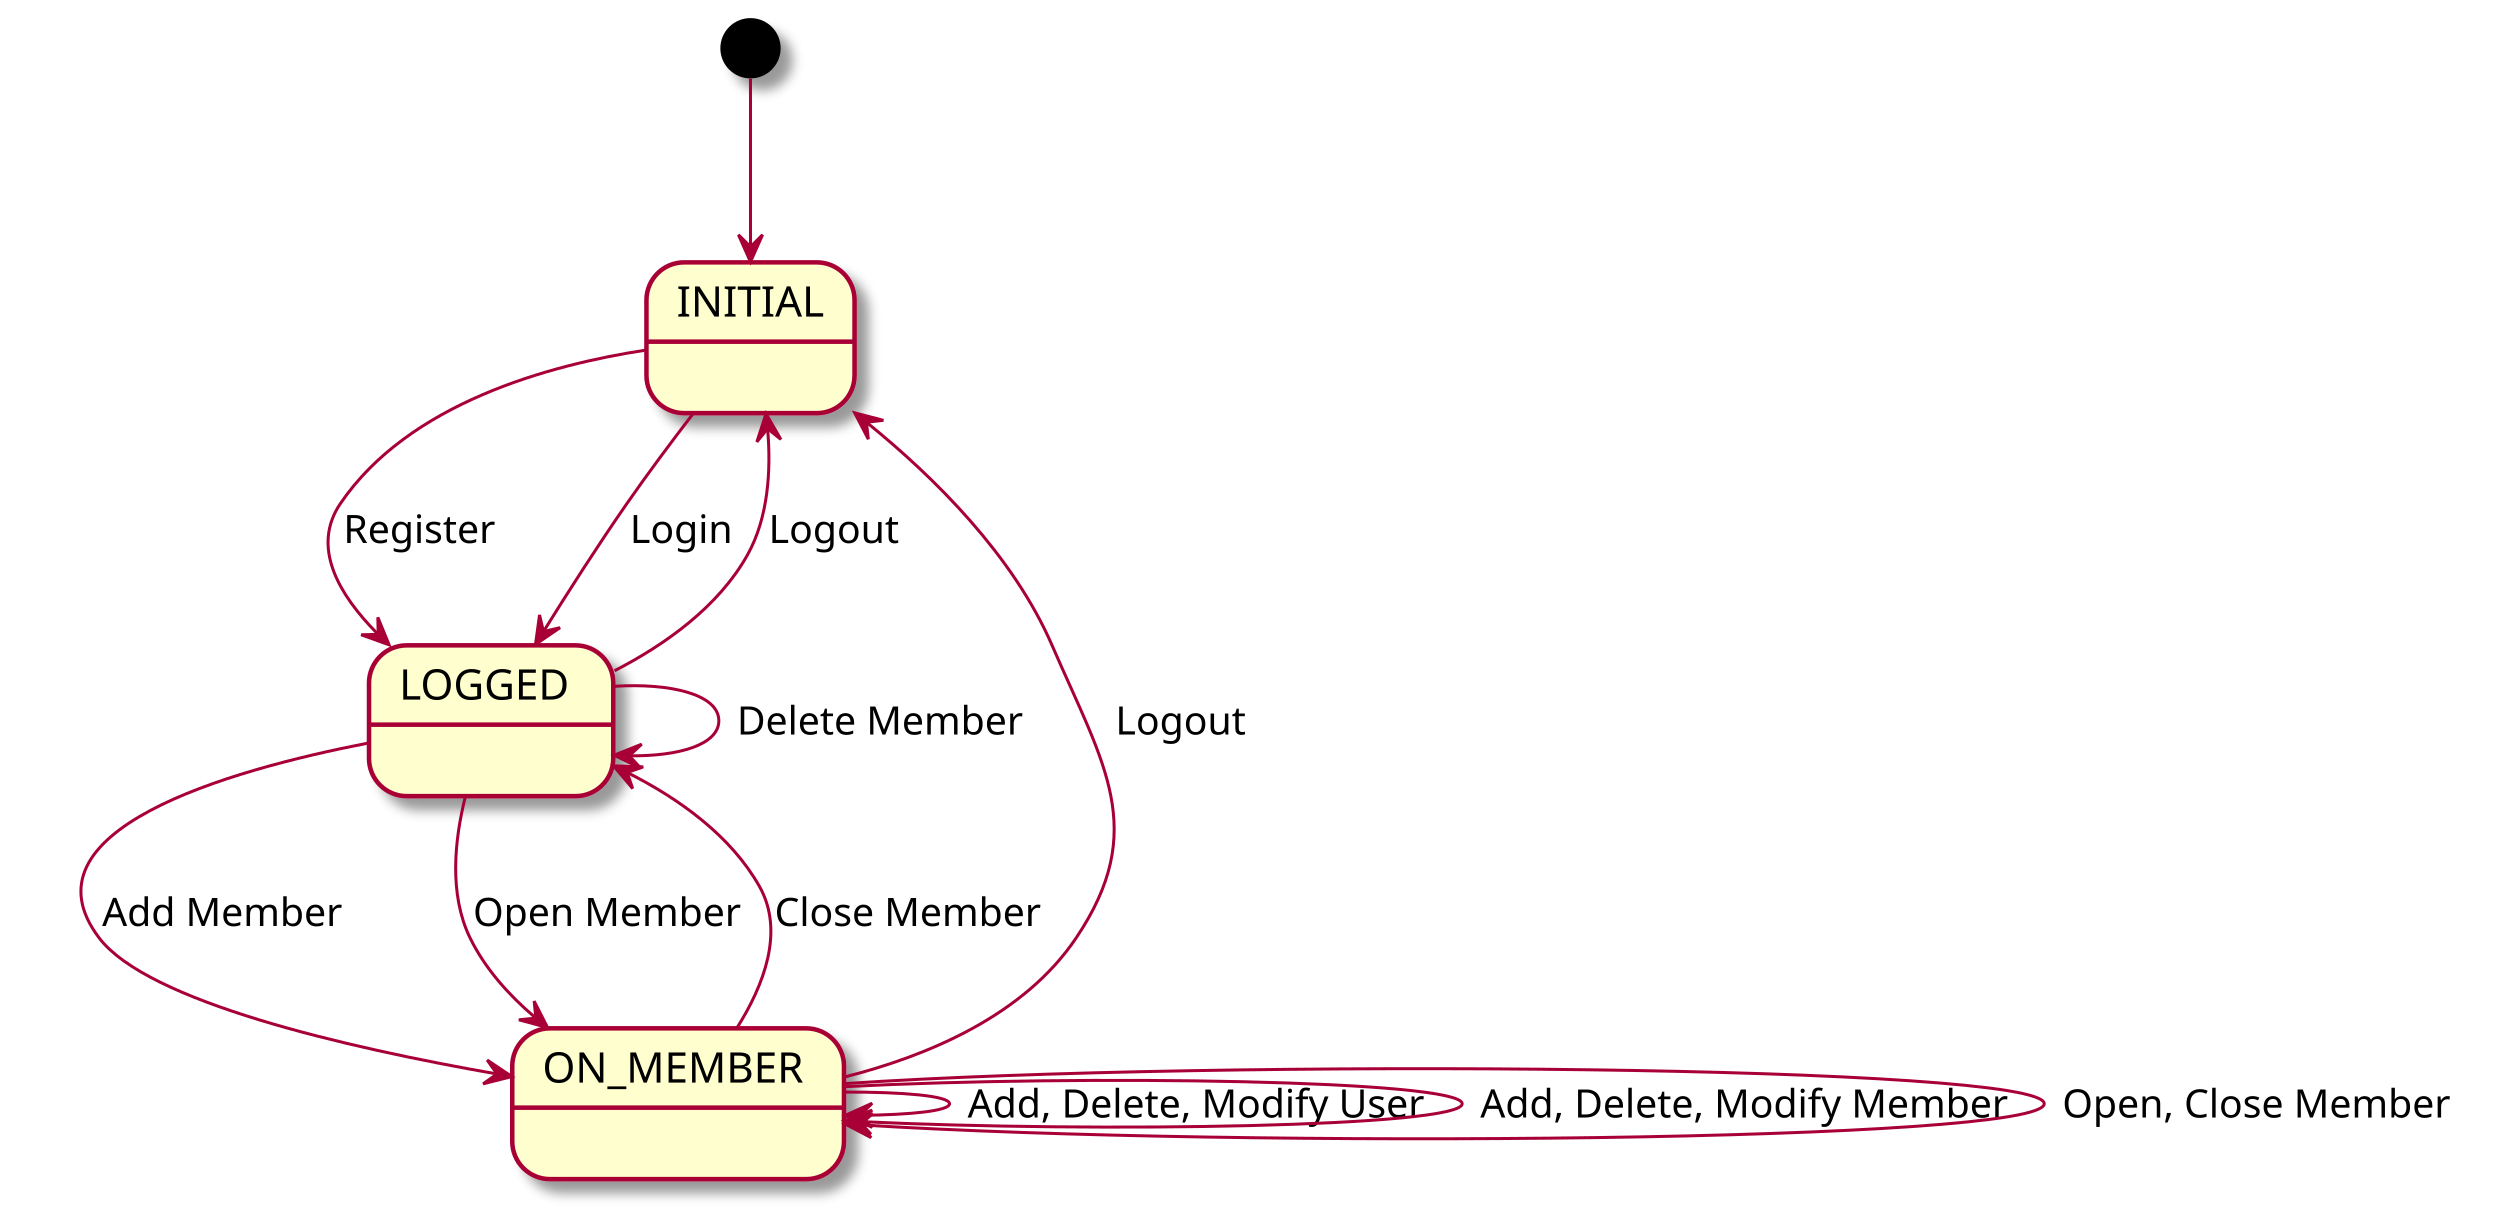
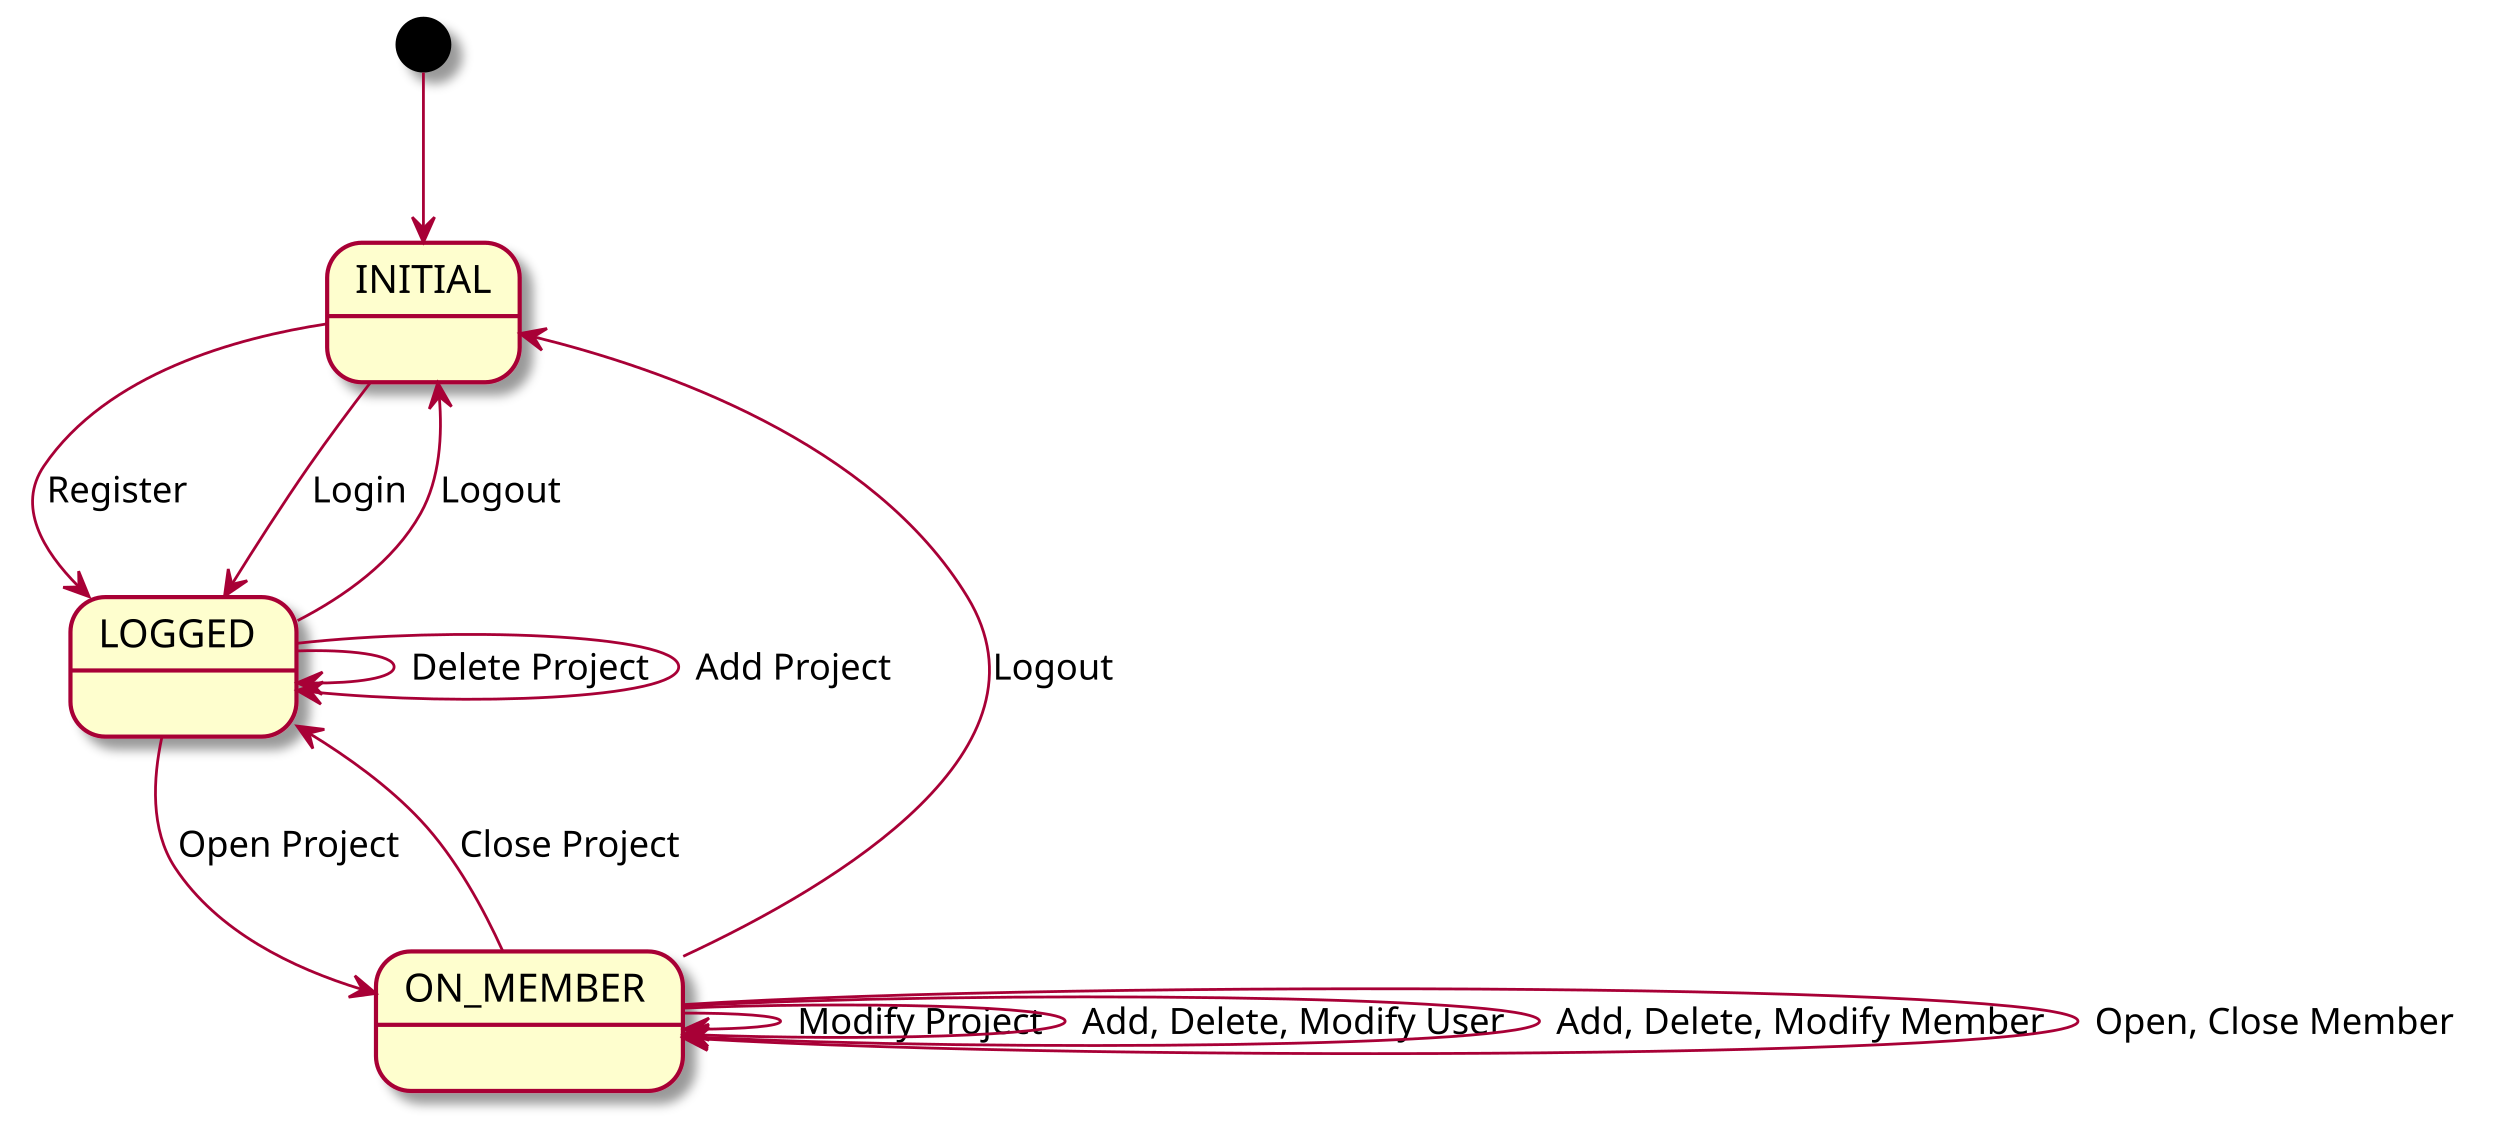
- <svg xmlns="http://www.w3.org/2000/svg" contentScriptType="application/ecmascript" contentStyleType="text/css" height="405px" preserveAspectRatio="none" style="width:829px;height:405px;background:#FFFFFF;" version="1.1" viewBox="0 0 829 405" width="829px" zoomAndPan="magnify">
+ <svg xmlns="http://www.w3.org/2000/svg" contentScriptType="application/ecmascript" contentStyleType="text/css" height="405px" preserveAspectRatio="none" style="width:896px;height:405px;background:#FFFFFF;" version="1.1" viewBox="0 0 896 405" width="896px" zoomAndPan="magnify">
  <defs>
-     <filter height="300%" id="fa3x22fm6qgmg" width="300%" x="-1" y="-1">
+     <filter height="300%" id="fac7utd83byqm" width="300%" x="-1" y="-1">
      <feGaussianBlur result="blurOut" stdDeviation="2.0" />
      <feColorMatrix in="blurOut" result="blurOut2" type="matrix" values="0 0 0 0 0 0 0 0 0 0 0 0 0 0 0 0 0 0 .4 0" />
      <feOffset dx="4.0" dy="4.0" in="blurOut2" result="blurOut3" />
      <feBlend in="SourceGraphic" in2="blurOut3" mode="normal" />
    </filter>
  </defs>
  <g>
    <g id="INITIAL">
-       <rect fill="#FEFECE" filter="url(#fa3x22fm6qgmg)" height="50" rx="12.5" ry="12.5" style="stroke:#A80036;stroke-width:1.5;" width="69" x="214.365" y="87" />
-       <line style="stroke:#A80036;stroke-width:1.5;" x1="214.365" x2="283.365" y1="113.297" y2="113.297" />
-       <text fill="#000000" font-family="sans-serif" font-size="14" lengthAdjust="spacing" textLength="49" x="224.365" y="104.995">INITIAL</text>
+       <rect fill="#FEFECE" filter="url(#fac7utd83byqm)" height="50" rx="12.5" ry="12.5" style="stroke:#A80036;stroke-width:1.5;" width="69" x="117.253" y="87" />
+       <line style="stroke:#A80036;stroke-width:1.5;" x1="117.253" x2="186.253" y1="113.297" y2="113.297" />
+       <text fill="#000000" font-family="sans-serif" font-size="14" lengthAdjust="spacing" textLength="49" x="127.253" y="104.995">INITIAL</text>
    </g>
    <g id="LOGGED">
-       <rect fill="#FEFECE" filter="url(#fa3x22fm6qgmg)" height="50" rx="12.5" ry="12.5" style="stroke:#A80036;stroke-width:1.5;" width="81" x="122.364" y="214" />
-       <line style="stroke:#A80036;stroke-width:1.5;" x1="122.364" x2="203.364" y1="240.297" y2="240.297" />
-       <text fill="#000000" font-family="sans-serif" font-size="14" lengthAdjust="spacing" textLength="61" x="132.364" y="231.995">LOGGED</text>
+       <rect fill="#FEFECE" filter="url(#fac7utd83byqm)" height="50" rx="12.5" ry="12.5" style="stroke:#A80036;stroke-width:1.5;" width="81" x="25.253" y="214" />
+       <line style="stroke:#A80036;stroke-width:1.5;" x1="25.253" x2="106.253" y1="240.297" y2="240.297" />
+       <text fill="#000000" font-family="sans-serif" font-size="14" lengthAdjust="spacing" textLength="61" x="35.253" y="231.995">LOGGED</text>
    </g>
    <g id="ON_MEMBER">
-       <rect fill="#FEFECE" filter="url(#fa3x22fm6qgmg)" height="50" rx="12.5" ry="12.5" style="stroke:#A80036;stroke-width:1.5;" width="110" x="169.865" y="341" />
-       <line style="stroke:#A80036;stroke-width:1.5;" x1="169.865" x2="279.865" y1="367.297" y2="367.297" />
-       <text fill="#000000" font-family="sans-serif" font-size="14" lengthAdjust="spacing" textLength="90" x="179.865" y="358.995">ON_MEMBER</text>
+       <rect fill="#FEFECE" filter="url(#fac7utd83byqm)" height="50" rx="12.5" ry="12.5" style="stroke:#A80036;stroke-width:1.5;" width="110" x="134.753" y="341" />
+       <line style="stroke:#A80036;stroke-width:1.5;" x1="134.753" x2="244.753" y1="367.297" y2="367.297" />
+       <text fill="#000000" font-family="sans-serif" font-size="14" lengthAdjust="spacing" textLength="90" x="144.753" y="358.995">ON_MEMBER</text>
    </g>
-     <ellipse cx="248.865" cy="16" fill="#000000" filter="url(#fa3x22fm6qgmg)" rx="10" ry="10" style="stroke:none;stroke-width:1.0;" />
-     <path d="M248.865,26.013 C248.865,38.698 248.865,62.409 248.865,81.57 " fill="none" id="*start-to-INITIAL" style="stroke:#A80036;stroke-width:1.0;" />
-     <polygon fill="#A80036" points="248.865,86.84,252.865,77.84,248.865,81.84,244.865,77.84,248.865,86.84" style="stroke:#A80036;stroke-width:1.0;" />
-     <path d="M214.245,116.082 C181.931,121.005 135.41,133.791 112.864,167 C103.112,181.366 112.254,197.176 125.265,210.223 " fill="none" id="INITIAL-to-LOGGED" style="stroke:#A80036;stroke-width:1.0;" />
-     <polygon fill="#A80036" points="129.024,213.827,125.293,204.712,125.414,210.368,119.758,210.489,129.024,213.827" style="stroke:#A80036;stroke-width:1.0;" />
-     <text fill="#000000" font-family="sans-serif" font-size="13" lengthAdjust="spacing" textLength="53" x="113.864" y="180.067">Register</text>
-     <path d="M229.847,137.14 C222.77,146.356 214.782,157.043 207.865,167 C198.364,180.676 188.393,196.265 180.258,209.346 " fill="none" id="INITIAL-to-LOGGED-1" style="stroke:#A80036;stroke-width:1.0;" />
-     <polygon fill="#A80036" points="177.573,213.679,185.714,208.137,180.207,209.429,178.915,203.922,177.573,213.679" style="stroke:#A80036;stroke-width:1.0;" />
-     <text fill="#000000" font-family="sans-serif" font-size="13" lengthAdjust="spacing" textLength="34" x="208.865" y="180.067">Login</text>
-     <path d="M203.782,222.42 C220.539,213.79 238.23,201.247 247.865,184 C254.818,171.554 255.693,155.863 254.562,142.399 " fill="none" id="LOGGED-to-INITIAL" style="stroke:#A80036;stroke-width:1.0;" />
-     <polygon fill="#A80036" points="254.016,137.168,250.974,146.535,254.536,142.141,258.93,145.703,254.016,137.168" style="stroke:#A80036;stroke-width:1.0;" />
-     <text fill="#000000" font-family="sans-serif" font-size="13" lengthAdjust="spacing" textLength="44" x="254.865" y="180.067">Logout</text>
-     <path d="M203.641,227.58 C222.217,226.414 238.365,230.221 238.365,239 C238.365,246.956 225.103,250.828 208.79,250.617 " fill="none" id="LOGGED-to-LOGGED" style="stroke:#A80036;stroke-width:1.0;" />
-     <polygon fill="#A80036" points="203.641,250.42,212.481,254.762,208.637,250.611,212.787,246.767,203.641,250.42" style="stroke:#A80036;stroke-width:1.0;" />
-     <text fill="#000000" font-family="sans-serif" font-size="13" lengthAdjust="spacing" textLength="98" x="244.365" y="243.567">Delete Member</text>
-     <path d="M122.258,246.367 C74.813,255.581 6,275.538 32.864,311 C48.885,332.147 114.52,347.326 164.633,356.105 " fill="none" id="LOGGED-to-ON_MEMBER" style="stroke:#A80036;stroke-width:1.0;" />
-     <polygon fill="#A80036" points="169.739,356.986,161.55,351.515,164.812,356.136,160.19,359.398,169.739,356.986" style="stroke:#A80036;stroke-width:1.0;" />
-     <text fill="#000000" font-family="sans-serif" font-size="13" lengthAdjust="spacing" textLength="81" x="33.864" y="307.067">Add Member</text>
-     <path d="M154.321,264.148 C150.727,278.442 148.812,296.525 155.865,311 C160.789,321.106 168.621,329.878 177.271,337.244 " fill="none" id="LOGGED-to-ON_MEMBER-1" style="stroke:#A80036;stroke-width:1.0;" />
-     <polygon fill="#A80036" points="181.574,340.746,177.12,331.962,177.696,337.589,172.069,338.166,181.574,340.746" style="stroke:#A80036;stroke-width:1.0;" />
-     <text fill="#000000" font-family="sans-serif" font-size="13" lengthAdjust="spacing" textLength="90" x="156.865" y="307.067">Open Member</text>
-     <path d="M244.368,340.861 C253.289,326.737 260.21,308.825 251.865,294 C242.302,277.013 224.999,264.754 208.175,256.255 " fill="none" id="ON_MEMBER-to-LOGGED" style="stroke:#A80036;stroke-width:1.0;" />
-     <polygon fill="#A80036" points="203.449,253.957,209.792,261.491,207.945,256.144,213.292,254.297,203.449,253.957" style="stroke:#A80036;stroke-width:1.0;" />
-     <text fill="#000000" font-family="sans-serif" font-size="13" lengthAdjust="spacing" textLength="91" x="256.865" y="307.067">Close Member</text>
-     <path d="M279.97,357.152 C307.992,350.065 339.682,336.594 356.865,311 C380.976,275.085 366.048,253.698 348.865,214 C335.946,184.154 309.824,158.27 287.518,140.178 " fill="none" id="ON_MEMBER-to-INITIAL" style="stroke:#A80036;stroke-width:1.0;" />
-     <polygon fill="#A80036" points="283.401,136.891,287.938,145.633,287.308,140.011,292.93,139.381,283.401,136.891" style="stroke:#A80036;stroke-width:1.0;" />
-     <text fill="#000000" font-family="sans-serif" font-size="13" lengthAdjust="spacing" textLength="44" x="369.865" y="243.567">Logout</text>
-     <path d="M280.233,362.126 C299.392,362.085 314.865,363.376 314.865,366 C314.865,368.378 302.157,369.661 285.515,369.851 " fill="none" id="ON_MEMBER-to-ON_MEMBER" style="stroke:#A80036;stroke-width:1.0;" />
-     <polygon fill="#A80036" points="280.233,369.874,289.251,373.833,285.233,369.851,289.214,365.833,280.233,369.874" style="stroke:#A80036;stroke-width:1.0;" />
-     <text fill="#000000" font-family="sans-serif" font-size="13" lengthAdjust="spacing" textLength="158" x="320.865" y="370.567">Add, Delete, Modify User</text>
-     <path d="M280.005,360.342 C358.833,356.263 484.865,358.149 484.865,366 C484.865,373.682 364.19,375.653 285.149,371.913 " fill="none" id="ON_MEMBER-to-ON_MEMBER-1" style="stroke:#A80036;stroke-width:1.0;" />
-     <polygon fill="#A80036" points="280.005,371.658,288.796,376.098,284.999,371.905,289.192,368.108,280.005,371.658" style="stroke:#A80036;stroke-width:1.0;" />
-     <text fill="#000000" font-family="sans-serif" font-size="13" lengthAdjust="spacing" textLength="181" x="490.865" y="370.567">Add, Delete, Modify Member</text>
-     <path d="M280.153,359.322 C405.068,350.968 677.865,353.194 677.865,366 C677.865,378.631 412.476,380.969 285.359,373.015 " fill="none" id="ON_MEMBER-to-ON_MEMBER-2" style="stroke:#A80036;stroke-width:1.0;" />
-     <polygon fill="#A80036" points="280.153,372.678,288.876,377.251,285.142,373.001,289.392,369.267,280.153,372.678" style="stroke:#A80036;stroke-width:1.0;" />
-     <text fill="#000000" font-family="sans-serif" font-size="13" lengthAdjust="spacing" textLength="133" x="683.865" y="370.567">Open, Close Member</text>
+     <ellipse cx="151.753" cy="16" fill="#000000" filter="url(#fac7utd83byqm)" rx="10" ry="10" style="stroke:none;stroke-width:1.0;" />
+     <path d="M151.753,26.013 C151.753,38.698 151.753,62.409 151.753,81.57 " fill="none" id="*start-to-INITIAL" style="stroke:#A80036;stroke-width:1.0;" />
+     <polygon fill="#A80036" points="151.753,86.84,155.753,77.84,151.753,81.84,147.753,77.84,151.753,86.84" style="stroke:#A80036;stroke-width:1.0;" />
+     <path d="M117.133,116.082 C84.819,121.005 38.298,133.791 15.753,167 C6,181.366 15.143,197.176 28.153,210.223 " fill="none" id="INITIAL-to-LOGGED" style="stroke:#A80036;stroke-width:1.0;" />
+     <polygon fill="#A80036" points="31.913,213.827,28.182,204.712,28.303,210.368,22.647,210.488,31.913,213.827" style="stroke:#A80036;stroke-width:1.0;" />
+     <text fill="#000000" font-family="sans-serif" font-size="13" lengthAdjust="spacing" textLength="53" x="16.753" y="180.067">Register</text>
+     <path d="M132.735,137.14 C125.658,146.356 117.67,157.043 110.753,167 C101.252,180.676 91.281,196.265 83.146,209.346 " fill="none" id="INITIAL-to-LOGGED-1" style="stroke:#A80036;stroke-width:1.0;" />
+     <polygon fill="#A80036" points="80.461,213.679,88.603,208.136,83.095,209.429,81.803,203.922,80.461,213.679" style="stroke:#A80036;stroke-width:1.0;" />
+     <text fill="#000000" font-family="sans-serif" font-size="13" lengthAdjust="spacing" textLength="34" x="111.753" y="180.067">Login</text>
+     <path d="M106.67,222.42 C123.427,213.79 141.118,201.247 150.753,184 C157.706,171.554 158.581,155.863 157.45,142.399 " fill="none" id="LOGGED-to-INITIAL" style="stroke:#A80036;stroke-width:1.0;" />
+     <polygon fill="#A80036" points="156.903,137.168,153.861,146.535,157.423,142.141,161.817,145.703,156.903,137.168" style="stroke:#A80036;stroke-width:1.0;" />
+     <text fill="#000000" font-family="sans-serif" font-size="13" lengthAdjust="spacing" textLength="44" x="157.753" y="180.067">Logout</text>
+     <path d="M106.529,233.29 C125.105,232.707 141.253,234.61 141.253,239 C141.253,242.978 127.991,244.914 111.678,244.808 " fill="none" id="LOGGED-to-LOGGED" style="stroke:#A80036;stroke-width:1.0;" />
+     <polygon fill="#A80036" points="106.529,244.71,115.451,248.882,111.528,244.806,115.604,240.883,106.529,244.71" style="stroke:#A80036;stroke-width:1.0;" />
+     <text fill="#000000" font-family="sans-serif" font-size="13" lengthAdjust="spacing" textLength="90" x="147.253" y="243.567">Delete Project</text>
+     <path d="M106.461,230.56 C161.636,224.38 243.253,227.193 243.253,239 C243.253,250.438 166.657,253.435 111.708,247.993 " fill="none" id="LOGGED-to-LOGGED-1" style="stroke:#A80036;stroke-width:1.0;" />
+     <polygon fill="#A80036" points="106.461,247.44,114.992,252.362,111.434,247.964,115.831,244.406,106.461,247.44" style="stroke:#A80036;stroke-width:1.0;" />
+     <text fill="#000000" font-family="sans-serif" font-size="13" lengthAdjust="spacing" textLength="73" x="249.253" y="243.567">Add Project</text>
+     <path d="M57.999,264.276 C54.847,278.965 53.768,297.417 62.753,311 C77.809,333.762 104.609,346.959 129.723,354.596 " fill="none" id="LOGGED-to-ON_MEMBER" style="stroke:#A80036;stroke-width:1.0;" />
+     <polygon fill="#A80036" points="134.719,356.051,127.195,349.695,129.918,354.654,124.96,357.377,134.719,356.051" style="stroke:#A80036;stroke-width:1.0;" />
+     <text fill="#000000" font-family="sans-serif" font-size="13" lengthAdjust="spacing" textLength="82" x="63.753" y="307.067">Open Project</text>
+     <path d="M180.107,340.692 C173.427,325.991 163.455,307.538 150.753,294 C139.369,281.868 124.705,271.294 110.771,262.796 " fill="none" id="ON_MEMBER-to-LOGGED" style="stroke:#A80036;stroke-width:1.0;" />
+     <polygon fill="#A80036" points="106.474,260.226,112.145,268.278,110.765,262.792,116.251,261.412,106.474,260.226" style="stroke:#A80036;stroke-width:1.0;" />
+     <text fill="#000000" font-family="sans-serif" font-size="13" lengthAdjust="spacing" textLength="83" x="164.753" y="307.067">Close Project</text>
+     <path d="M244.871,342.743 C302.299,316.063 379.67,268.12 346.753,214 C313.013,158.529 237.872,132.164 191.341,120.729 " fill="none" id="ON_MEMBER-to-INITIAL" style="stroke:#A80036;stroke-width:1.0;" />
+     <polygon fill="#A80036" points="186.372,119.538,194.191,125.526,191.234,120.704,196.057,117.747,186.372,119.538" style="stroke:#A80036;stroke-width:1.0;" />
+     <text fill="#000000" font-family="sans-serif" font-size="13" lengthAdjust="spacing" textLength="44" x="355.753" y="243.567">Logout</text>
+     <path d="M245.121,363.094 C264.28,363.064 279.753,364.032 279.753,366 C279.753,367.783 267.045,368.746 250.403,368.888 " fill="none" id="ON_MEMBER-to-ON_MEMBER" style="stroke:#A80036;stroke-width:1.0;" />
+     <polygon fill="#A80036" points="245.121,368.906,254.135,372.875,250.121,368.888,254.107,364.875,245.121,368.906" style="stroke:#A80036;stroke-width:1.0;" />
+     <text fill="#000000" font-family="sans-serif" font-size="13" lengthAdjust="spacing" textLength="90" x="285.753" y="370.567">Modify Project</text>
+     <path d="M244.934,361.3 C304.09,358.863 381.753,360.43 381.753,366 C381.753,371.407 308.574,373.042 250.178,370.904 " fill="none" id="ON_MEMBER-to-ON_MEMBER-1" style="stroke:#A80036;stroke-width:1.0;" />
+     <polygon fill="#A80036" points="244.934,370.7,253.772,375.047,249.93,370.894,254.083,367.053,244.934,370.7" style="stroke:#A80036;stroke-width:1.0;" />
+     <text fill="#000000" font-family="sans-serif" font-size="13" lengthAdjust="spacing" textLength="158" x="387.753" y="370.567">Add, Delete, Modify User</text>
+     <path d="M244.868,360.581 C350.426,354.805 551.753,356.611 551.753,366 C551.753,375.242 356.668,377.137 249.886,371.684 " fill="none" id="ON_MEMBER-to-ON_MEMBER-2" style="stroke:#A80036;stroke-width:1.0;" />
+     <polygon fill="#A80036" points="244.868,371.419,253.644,375.889,249.861,371.683,254.067,367.9,244.868,371.419" style="stroke:#A80036;stroke-width:1.0;" />
+     <text fill="#000000" font-family="sans-serif" font-size="13" lengthAdjust="spacing" textLength="181" x="557.753" y="370.567">Add, Delete, Modify Member</text>
+     <path d="M244.804,360.058 C391.053,350.851 744.753,352.831 744.753,366 C744.753,379.015 399.294,381.101 250.03,372.261 " fill="none" id="ON_MEMBER-to-ON_MEMBER-3" style="stroke:#A80036;stroke-width:1.0;" />
+     <polygon fill="#A80036" points="244.804,371.942,253.544,376.482,249.795,372.246,254.031,368.497,244.804,371.942" style="stroke:#A80036;stroke-width:1.0;" />
+     <text fill="#000000" font-family="sans-serif" font-size="13" lengthAdjust="spacing" textLength="133" x="750.753" y="370.567">Open, Close Member</text>
  </g>
</svg>
